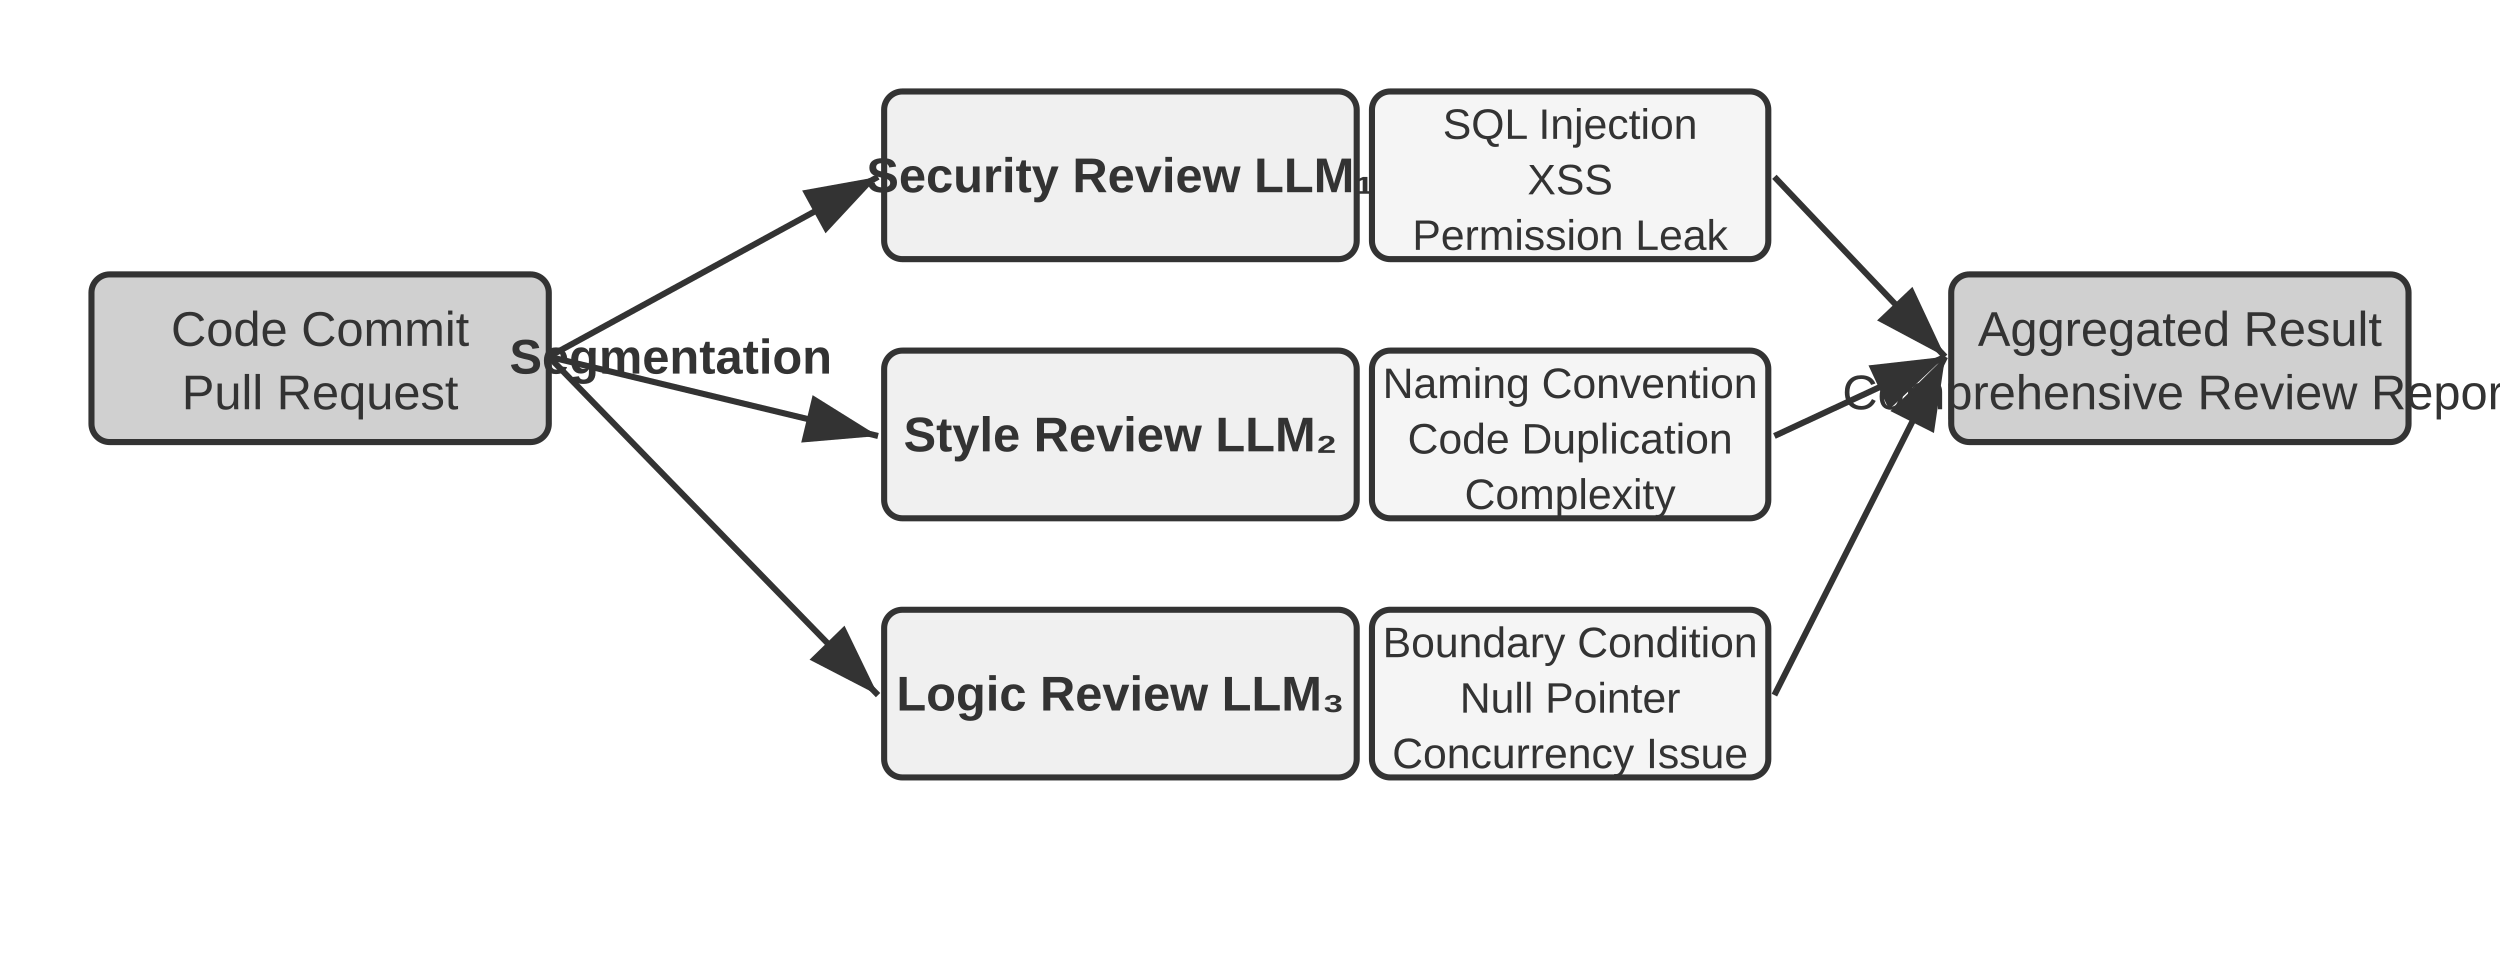
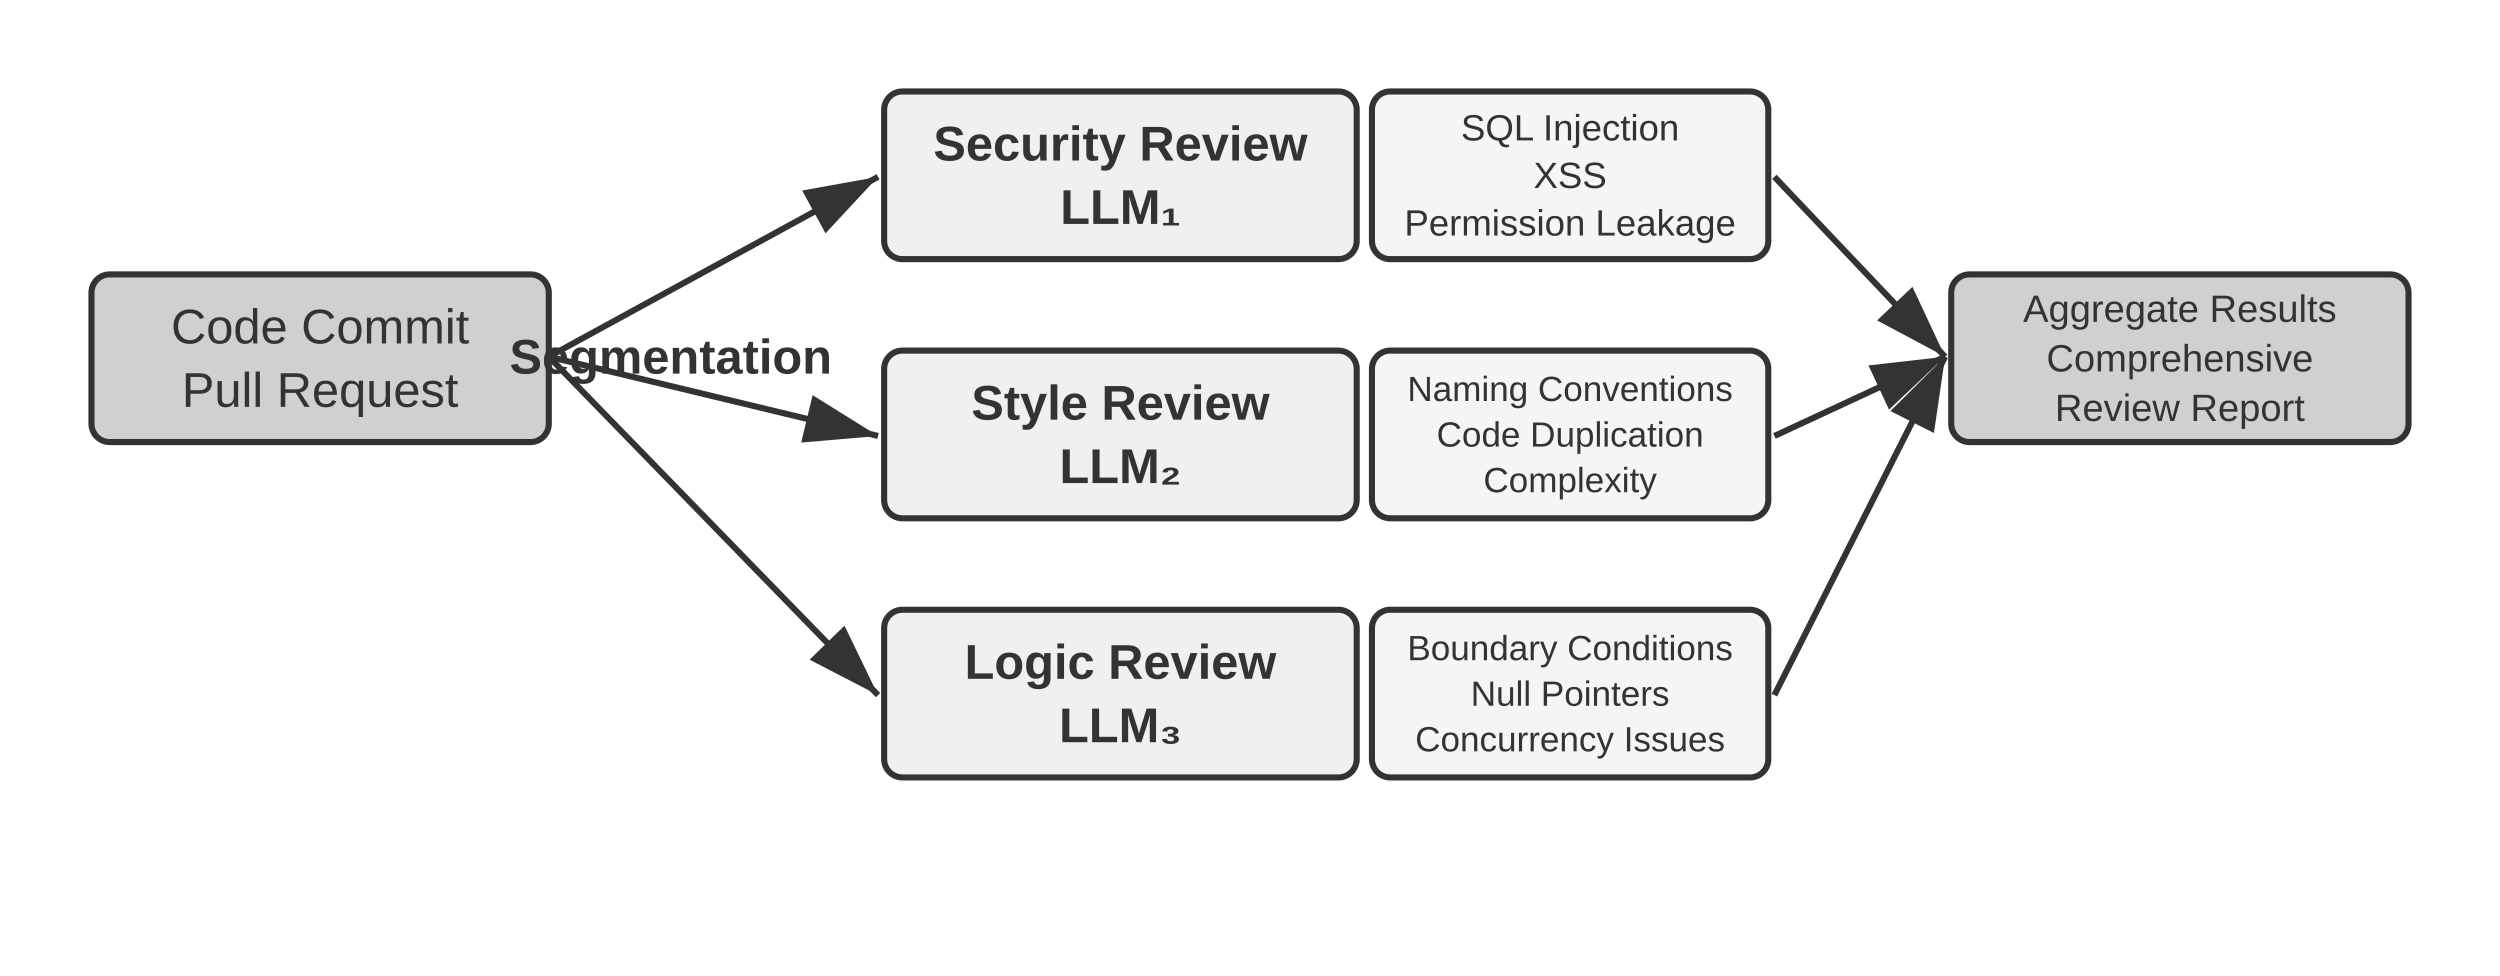
<svg xmlns="http://www.w3.org/2000/svg" viewBox="0 40 820 320" width="820" height="320" style="background:#ffffff">
  <defs>
    <marker id="ah" markerWidth="12" markerHeight="8" refX="12" refY="4" orient="auto">
      <polygon points="0 0, 12 4, 0 8" fill="#333333" />
    </marker>
    <marker id="ah-light" markerWidth="12" markerHeight="8" refX="12" refY="4" orient="auto">
      <polygon points="0 0, 12 4, 0 8" fill="#999999" />
    </marker>
  </defs>
  <rect x="30" y="130" width="150" height="55" rx="6" fill="#d0d0d0" stroke="#333333" stroke-width="2" />
-   <text x="105.0" y="147.9" font-family="Arial, 'Helvetica Neue', Helvetica, 'PingFang SC', 'Microsoft YaHei', sans-serif" font-size="16" fill="#333333" text-anchor="middle" dominant-baseline="central" font-weight="normal">Code Commit</text>
-   <text x="105.0" y="168.7" font-family="Arial, 'Helvetica Neue', Helvetica, 'PingFang SC', 'Microsoft YaHei', sans-serif" font-size="16" fill="#333333" text-anchor="middle" dominant-baseline="central" font-weight="normal">Pull Request</text>
+   <text x="105.0" y="147.1" font-family="Arial, 'Helvetica Neue', Helvetica, 'PingFang SC', 'Microsoft YaHei', sans-serif" font-size="16" fill="#333333" text-anchor="middle" dominant-baseline="central" font-weight="normal">Code Commit</text>
+   <text x="105.0" y="167.9" font-family="Arial, 'Helvetica Neue', Helvetica, 'PingFang SC', 'Microsoft YaHei', sans-serif" font-size="16" fill="#333333" text-anchor="middle" dominant-baseline="central" font-weight="normal">Pull Request</text>
  <text x="220" y="157" font-family="Arial, 'Helvetica Neue', Helvetica, 'PingFang SC', 'Microsoft YaHei', sans-serif" font-size="16" fill="#333333" text-anchor="middle" dominant-baseline="central" font-weight="bold">Segmentation</text>
  <rect x="290" y="70" width="155" height="55" rx="6" fill="#f0f0f0" stroke="#333333" stroke-width="2" />
-   <text x="367.5" y="97.5" font-family="Arial, 'Helvetica Neue', Helvetica, 'PingFang SC', 'Microsoft YaHei', sans-serif" font-size="16" fill="#333333" text-anchor="middle" dominant-baseline="central" font-weight="bold">Security Review LLM₁</text>
+   <text x="367.5" y="87.1" font-family="Arial, 'Helvetica Neue', Helvetica, 'PingFang SC', 'Microsoft YaHei', sans-serif" font-size="16" fill="#333333" text-anchor="middle" dominant-baseline="central" font-weight="bold">Security Review</text>
+   <text x="367.5" y="107.9" font-family="Arial, 'Helvetica Neue', Helvetica, 'PingFang SC', 'Microsoft YaHei', sans-serif" font-size="16" fill="#333333" text-anchor="middle" dominant-baseline="central" font-weight="bold">LLM₁</text>
  <rect x="450" y="70" width="130" height="55" rx="6" fill="#f5f5f5" stroke="#333333" stroke-width="2" />
-   <text x="515.0" y="80.7" font-family="Arial, 'Helvetica Neue', Helvetica, 'PingFang SC', 'Microsoft YaHei', sans-serif" font-size="14" fill="#333333" text-anchor="middle" dominant-baseline="central" font-weight="normal">SQL Injection</text>
-   <text x="515.0" y="98.9" font-family="Arial, 'Helvetica Neue', Helvetica, 'PingFang SC', 'Microsoft YaHei', sans-serif" font-size="14" fill="#333333" text-anchor="middle" dominant-baseline="central" font-weight="normal">XSS</text>
-   <text x="515.0" y="117.1" font-family="Arial, 'Helvetica Neue', Helvetica, 'PingFang SC', 'Microsoft YaHei', sans-serif" font-size="14" fill="#333333" text-anchor="middle" dominant-baseline="central" font-weight="normal">Permission Leak</text>
+   <text x="515.0" y="81.9" font-family="Arial, 'Helvetica Neue', Helvetica, 'PingFang SC', 'Microsoft YaHei', sans-serif" font-size="12.0" fill="#333333" text-anchor="middle" dominant-baseline="central" font-weight="normal">SQL Injection</text>
+   <text x="515.0" y="97.5" font-family="Arial, 'Helvetica Neue', Helvetica, 'PingFang SC', 'Microsoft YaHei', sans-serif" font-size="12.0" fill="#333333" text-anchor="middle" dominant-baseline="central" font-weight="normal">XSS</text>
+   <text x="515.0" y="113.1" font-family="Arial, 'Helvetica Neue', Helvetica, 'PingFang SC', 'Microsoft YaHei', sans-serif" font-size="12.0" fill="#333333" text-anchor="middle" dominant-baseline="central" font-weight="normal">Permission Leakage</text>
  <line x1="180" y1="157" x2="288" y2="98" stroke="#333333" stroke-width="2" marker-end="url(#ah)" />
  <rect x="290" y="155" width="155" height="55" rx="6" fill="#f0f0f0" stroke="#333333" stroke-width="2" />
-   <text x="367.5" y="182.5" font-family="Arial, 'Helvetica Neue', Helvetica, 'PingFang SC', 'Microsoft YaHei', sans-serif" font-size="16" fill="#333333" text-anchor="middle" dominant-baseline="central" font-weight="bold">Style Review LLM₂</text>
+   <text x="367.5" y="172.1" font-family="Arial, 'Helvetica Neue', Helvetica, 'PingFang SC', 'Microsoft YaHei', sans-serif" font-size="16" fill="#333333" text-anchor="middle" dominant-baseline="central" font-weight="bold">Style Review</text>
+   <text x="367.5" y="192.9" font-family="Arial, 'Helvetica Neue', Helvetica, 'PingFang SC', 'Microsoft YaHei', sans-serif" font-size="16" fill="#333333" text-anchor="middle" dominant-baseline="central" font-weight="bold">LLM₂</text>
  <rect x="450" y="155" width="130" height="55" rx="6" fill="#f5f5f5" stroke="#333333" stroke-width="2" />
-   <text x="515.0" y="165.7" font-family="Arial, 'Helvetica Neue', Helvetica, 'PingFang SC', 'Microsoft YaHei', sans-serif" font-size="14" fill="#333333" text-anchor="middle" dominant-baseline="central" font-weight="normal">Naming Convention</text>
-   <text x="515.0" y="183.9" font-family="Arial, 'Helvetica Neue', Helvetica, 'PingFang SC', 'Microsoft YaHei', sans-serif" font-size="14" fill="#333333" text-anchor="middle" dominant-baseline="central" font-weight="normal">Code Duplication</text>
-   <text x="515.0" y="202.1" font-family="Arial, 'Helvetica Neue', Helvetica, 'PingFang SC', 'Microsoft YaHei', sans-serif" font-size="14" fill="#333333" text-anchor="middle" dominant-baseline="central" font-weight="normal">Complexity</text>
+   <text x="515.0" y="167.55" font-family="Arial, 'Helvetica Neue', Helvetica, 'PingFang SC', 'Microsoft YaHei', sans-serif" font-size="11.5" fill="#333333" text-anchor="middle" dominant-baseline="central" font-weight="normal">Naming Conventions</text>
+   <text x="515.0" y="182.5" font-family="Arial, 'Helvetica Neue', Helvetica, 'PingFang SC', 'Microsoft YaHei', sans-serif" font-size="11.5" fill="#333333" text-anchor="middle" dominant-baseline="central" font-weight="normal">Code Duplication</text>
+   <text x="515.0" y="197.45" font-family="Arial, 'Helvetica Neue', Helvetica, 'PingFang SC', 'Microsoft YaHei', sans-serif" font-size="11.5" fill="#333333" text-anchor="middle" dominant-baseline="central" font-weight="normal">Complexity</text>
  <line x1="180" y1="157" x2="288" y2="183" stroke="#333333" stroke-width="2" marker-end="url(#ah)" />
  <rect x="290" y="240" width="155" height="55" rx="6" fill="#f0f0f0" stroke="#333333" stroke-width="2" />
-   <text x="367.5" y="267.5" font-family="Arial, 'Helvetica Neue', Helvetica, 'PingFang SC', 'Microsoft YaHei', sans-serif" font-size="16" fill="#333333" text-anchor="middle" dominant-baseline="central" font-weight="bold">Logic Review LLM₃</text>
+   <text x="367.5" y="257.1" font-family="Arial, 'Helvetica Neue', Helvetica, 'PingFang SC', 'Microsoft YaHei', sans-serif" font-size="16" fill="#333333" text-anchor="middle" dominant-baseline="central" font-weight="bold">Logic Review</text>
+   <text x="367.5" y="277.9" font-family="Arial, 'Helvetica Neue', Helvetica, 'PingFang SC', 'Microsoft YaHei', sans-serif" font-size="16" fill="#333333" text-anchor="middle" dominant-baseline="central" font-weight="bold">LLM₃</text>
  <rect x="450" y="240" width="130" height="55" rx="6" fill="#f5f5f5" stroke="#333333" stroke-width="2" />
-   <text x="515.0" y="250.7" font-family="Arial, 'Helvetica Neue', Helvetica, 'PingFang SC', 'Microsoft YaHei', sans-serif" font-size="14" fill="#333333" text-anchor="middle" dominant-baseline="central" font-weight="normal">Boundary Condition</text>
-   <text x="515.0" y="268.9" font-family="Arial, 'Helvetica Neue', Helvetica, 'PingFang SC', 'Microsoft YaHei', sans-serif" font-size="14" fill="#333333" text-anchor="middle" dominant-baseline="central" font-weight="normal">Null Pointer</text>
-   <text x="515.0" y="287.1" font-family="Arial, 'Helvetica Neue', Helvetica, 'PingFang SC', 'Microsoft YaHei', sans-serif" font-size="14" fill="#333333" text-anchor="middle" dominant-baseline="central" font-weight="normal">Concurrency Issue</text>
+   <text x="515.0" y="252.55" font-family="Arial, 'Helvetica Neue', Helvetica, 'PingFang SC', 'Microsoft YaHei', sans-serif" font-size="11.5" fill="#333333" text-anchor="middle" dominant-baseline="central" font-weight="normal">Boundary Conditions</text>
+   <text x="515.0" y="267.5" font-family="Arial, 'Helvetica Neue', Helvetica, 'PingFang SC', 'Microsoft YaHei', sans-serif" font-size="11.5" fill="#333333" text-anchor="middle" dominant-baseline="central" font-weight="normal">Null Pointers</text>
+   <text x="515.0" y="282.45" font-family="Arial, 'Helvetica Neue', Helvetica, 'PingFang SC', 'Microsoft YaHei', sans-serif" font-size="11.5" fill="#333333" text-anchor="middle" dominant-baseline="central" font-weight="normal">Concurrency Issues</text>
  <line x1="180" y1="157" x2="288" y2="268" stroke="#333333" stroke-width="2" marker-end="url(#ah)" />
  <rect x="640" y="130" width="150" height="55" rx="6" fill="#d0d0d0" stroke="#333333" stroke-width="2" />
-   <text x="715.0" y="147.9" font-family="Arial, 'Helvetica Neue', Helvetica, 'PingFang SC', 'Microsoft YaHei', sans-serif" font-size="16" fill="#333333" text-anchor="middle" dominant-baseline="central" font-weight="normal">Aggregated Result</text>
-   <text x="715.0" y="168.7" font-family="Arial, 'Helvetica Neue', Helvetica, 'PingFang SC', 'Microsoft YaHei', sans-serif" font-size="16" fill="#333333" text-anchor="middle" dominant-baseline="central" font-weight="normal">Comprehensive Review Report</text>
+   <text x="715.0" y="141.25" font-family="Arial, 'Helvetica Neue', Helvetica, 'PingFang SC', 'Microsoft YaHei', sans-serif" font-size="12.5" fill="#333333" text-anchor="middle" dominant-baseline="central" font-weight="normal">Aggregate Results</text>
+   <text x="715.0" y="157.5" font-family="Arial, 'Helvetica Neue', Helvetica, 'PingFang SC', 'Microsoft YaHei', sans-serif" font-size="12.5" fill="#333333" text-anchor="middle" dominant-baseline="central" font-weight="normal">Comprehensive</text>
+   <text x="715.0" y="173.75" font-family="Arial, 'Helvetica Neue', Helvetica, 'PingFang SC', 'Microsoft YaHei', sans-serif" font-size="12.5" fill="#333333" text-anchor="middle" dominant-baseline="central" font-weight="normal">Review Report</text>
  <line x1="582" y1="98" x2="638" y2="157" stroke="#333333" stroke-width="2" marker-end="url(#ah)" />
  <line x1="582" y1="183" x2="638" y2="157" stroke="#333333" stroke-width="2" marker-end="url(#ah)" />
  <line x1="582" y1="268" x2="638" y2="157" stroke="#333333" stroke-width="2" marker-end="url(#ah)" />
</svg>
